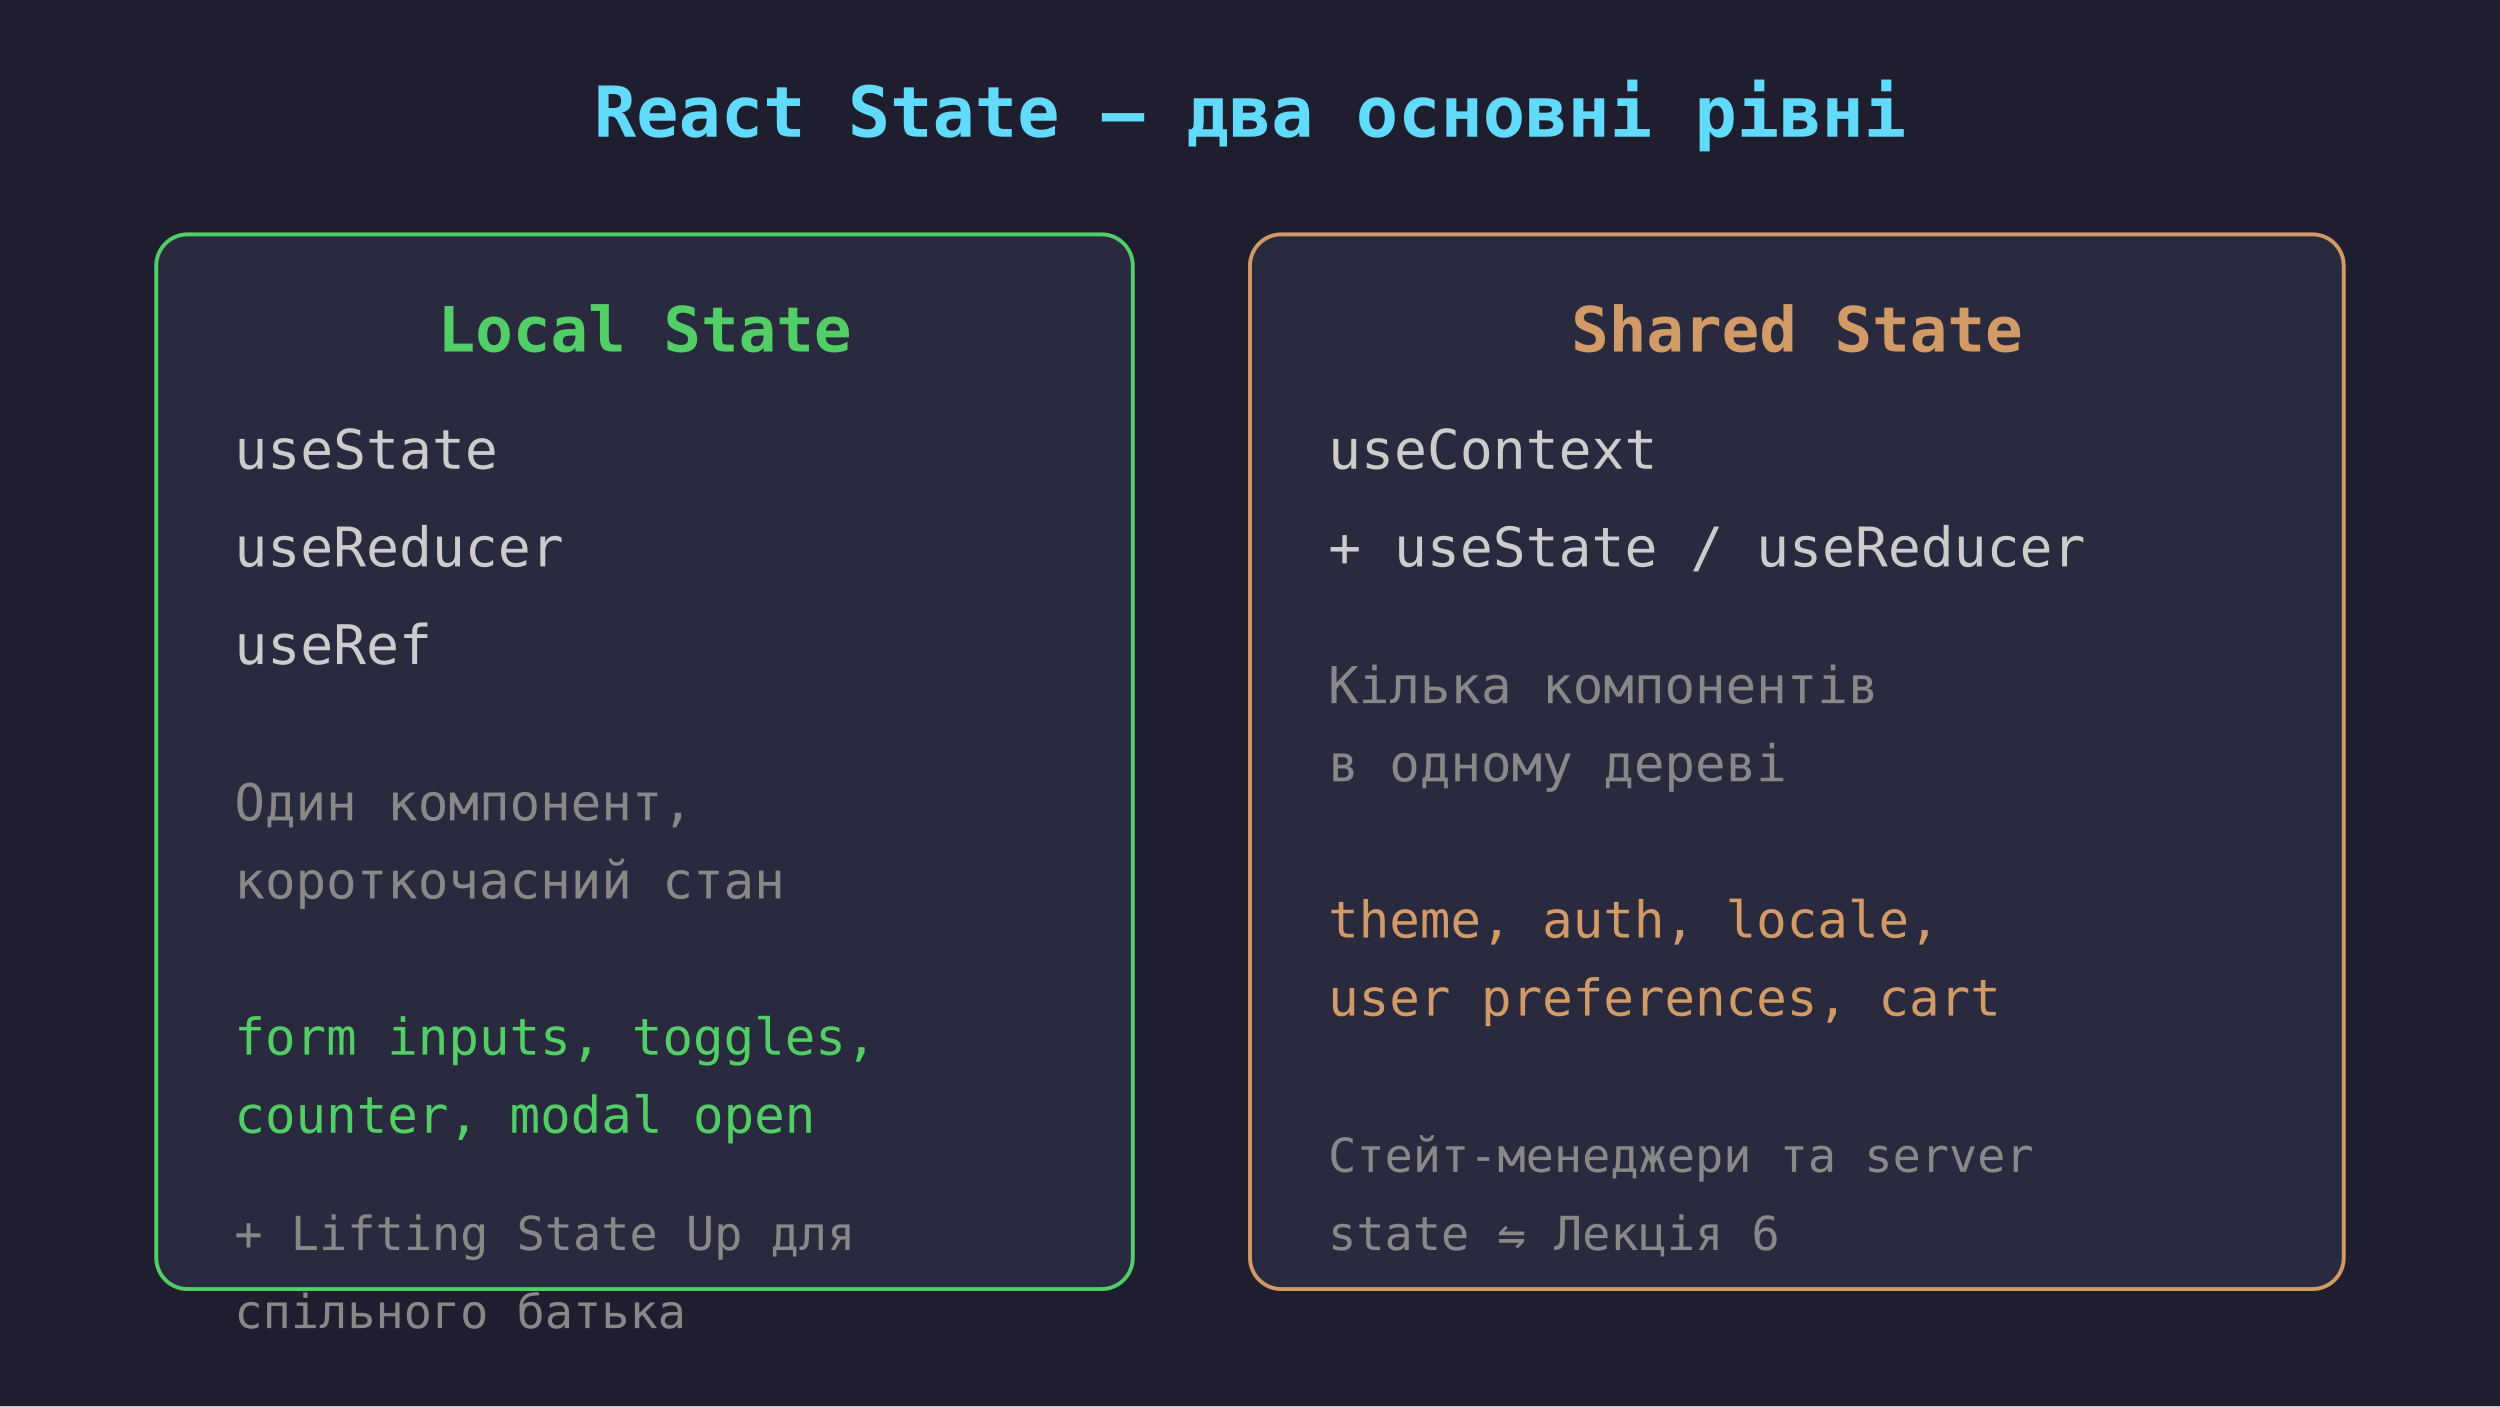
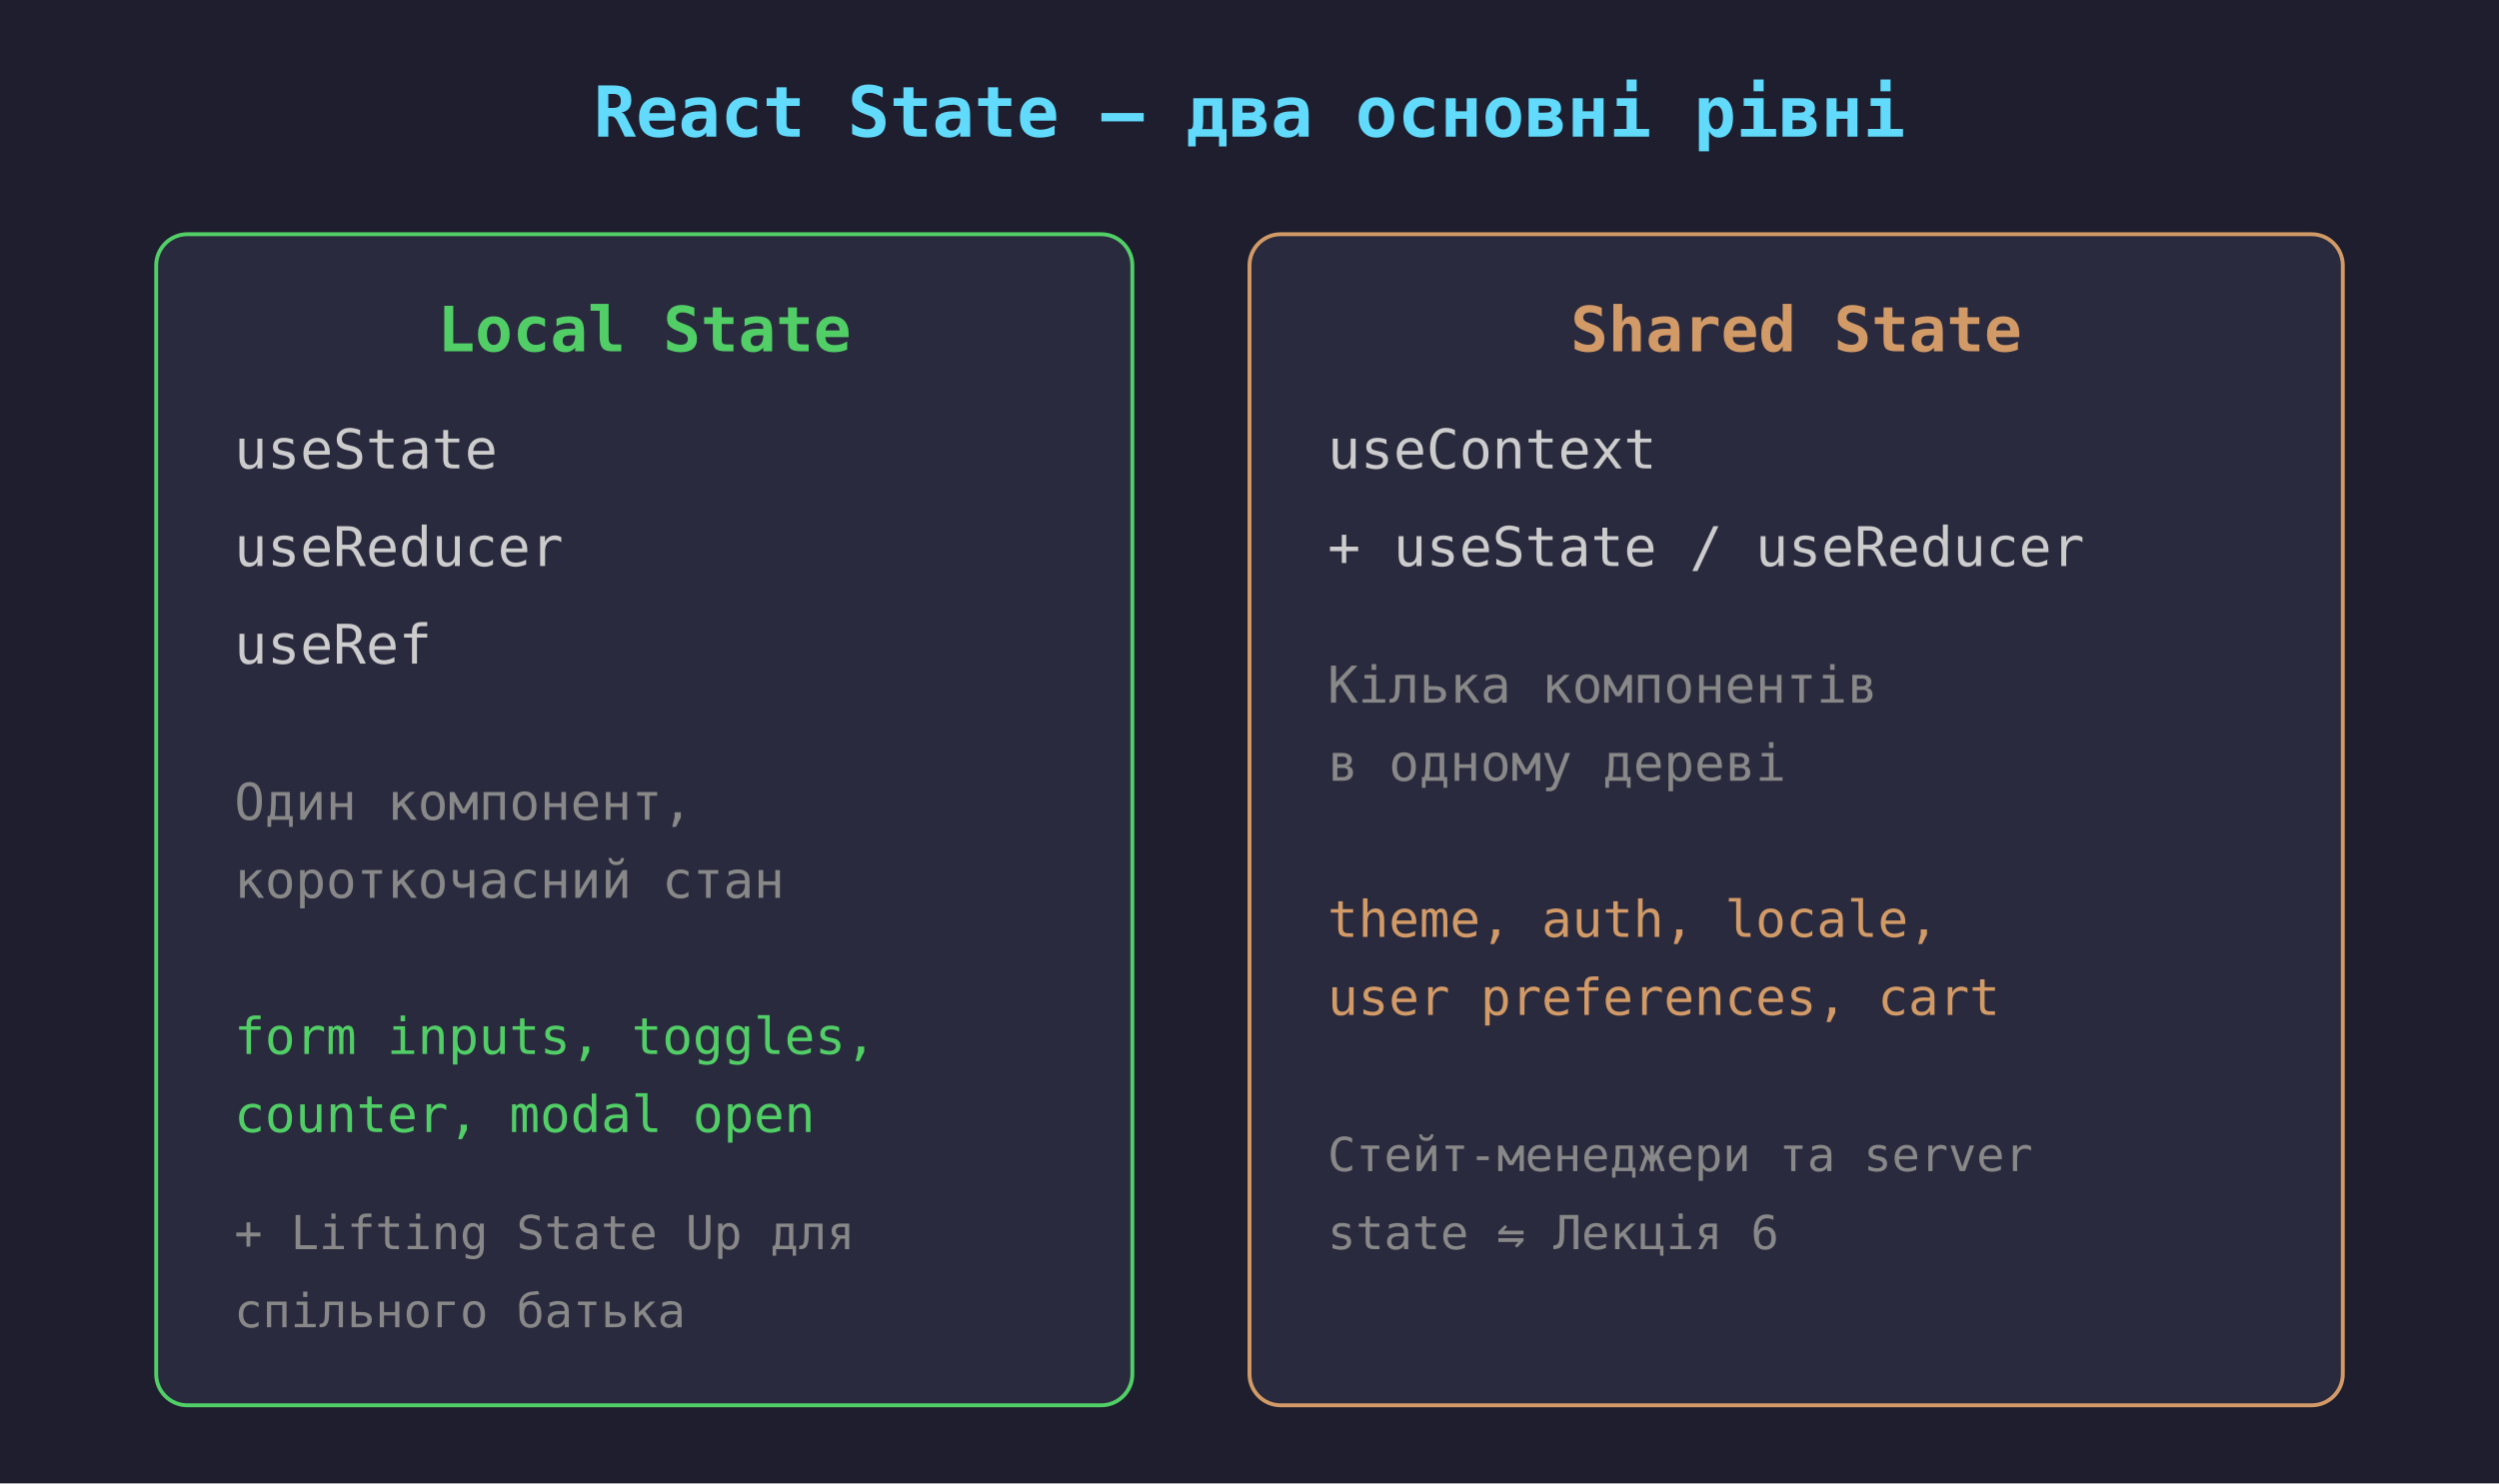
- <svg xmlns="http://www.w3.org/2000/svg" viewBox="0 0 640 360" width="640" height="360">
-   <rect width="640" height="360" fill="#1e1e2e" />
+ <svg xmlns="http://www.w3.org/2000/svg" viewBox="0 0 640 380" width="640" height="380">
+   <rect width="640" height="380" fill="#1e1e2e" />
  <text x="320" y="35" text-anchor="middle" fill="#61DAFB" font-family="monospace" font-size="18" font-weight="bold">React State — два основні рівні</text>
-   <rect x="40" y="60" width="250" height="270" rx="8" fill="#2a2a3e" stroke="#51cf66" />
+   <rect x="40" y="60" width="250" height="300" rx="8" fill="#2a2a3e" stroke="#51cf66" />
  <text x="165" y="90" text-anchor="middle" fill="#51cf66" font-family="monospace" font-size="16" font-weight="bold">Local State</text>
  <text x="60" y="120" fill="#ccc" font-family="monospace" font-size="14">useState</text>
  <text x="60" y="145" fill="#ccc" font-family="monospace" font-size="14">useReducer</text>
  <text x="60" y="170" fill="#ccc" font-family="monospace" font-size="14">useRef</text>
  <text x="60" y="210" fill="#888" font-family="monospace" font-size="13">Один компонент,</text>
  <text x="60" y="230" fill="#888" font-family="monospace" font-size="13">короткочасний стан</text>
  <text x="60" y="270" fill="#51cf66" font-family="monospace" font-size="13">form inputs, toggles,</text>
  <text x="60" y="290" fill="#51cf66" font-family="monospace" font-size="13">counter, modal open</text>
  <text x="60" y="320" fill="#888" font-family="monospace" font-size="12">+ Lifting State Up для</text>
  <text x="60" y="340" fill="#888" font-family="monospace" font-size="12">спільного батька</text>
-   <rect x="320" y="60" width="280" height="270" rx="8" fill="#2a2a3e" stroke="#d19a66" />
+   <rect x="320" y="60" width="280" height="300" rx="8" fill="#2a2a3e" stroke="#d19a66" />
  <text x="460" y="90" text-anchor="middle" fill="#d19a66" font-family="monospace" font-size="16" font-weight="bold">Shared State</text>
  <text x="340" y="120" fill="#ccc" font-family="monospace" font-size="14">useContext</text>
  <text x="340" y="145" fill="#ccc" font-family="monospace" font-size="14">+ useState / useReducer</text>
  <text x="340" y="180" fill="#888" font-family="monospace" font-size="13">Кілька компонентів</text>
  <text x="340" y="200" fill="#888" font-family="monospace" font-size="13">в одному дереві</text>
  <text x="340" y="240" fill="#d19a66" font-family="monospace" font-size="13">theme, auth, locale,</text>
  <text x="340" y="260" fill="#d19a66" font-family="monospace" font-size="13">user preferences, cart</text>
  <text x="340" y="300" fill="#888" font-family="monospace" font-size="12">Стейт-менеджери та server</text>
  <text x="340" y="320" fill="#888" font-family="monospace" font-size="12">state ⇋ Лекція 6</text>
</svg>
